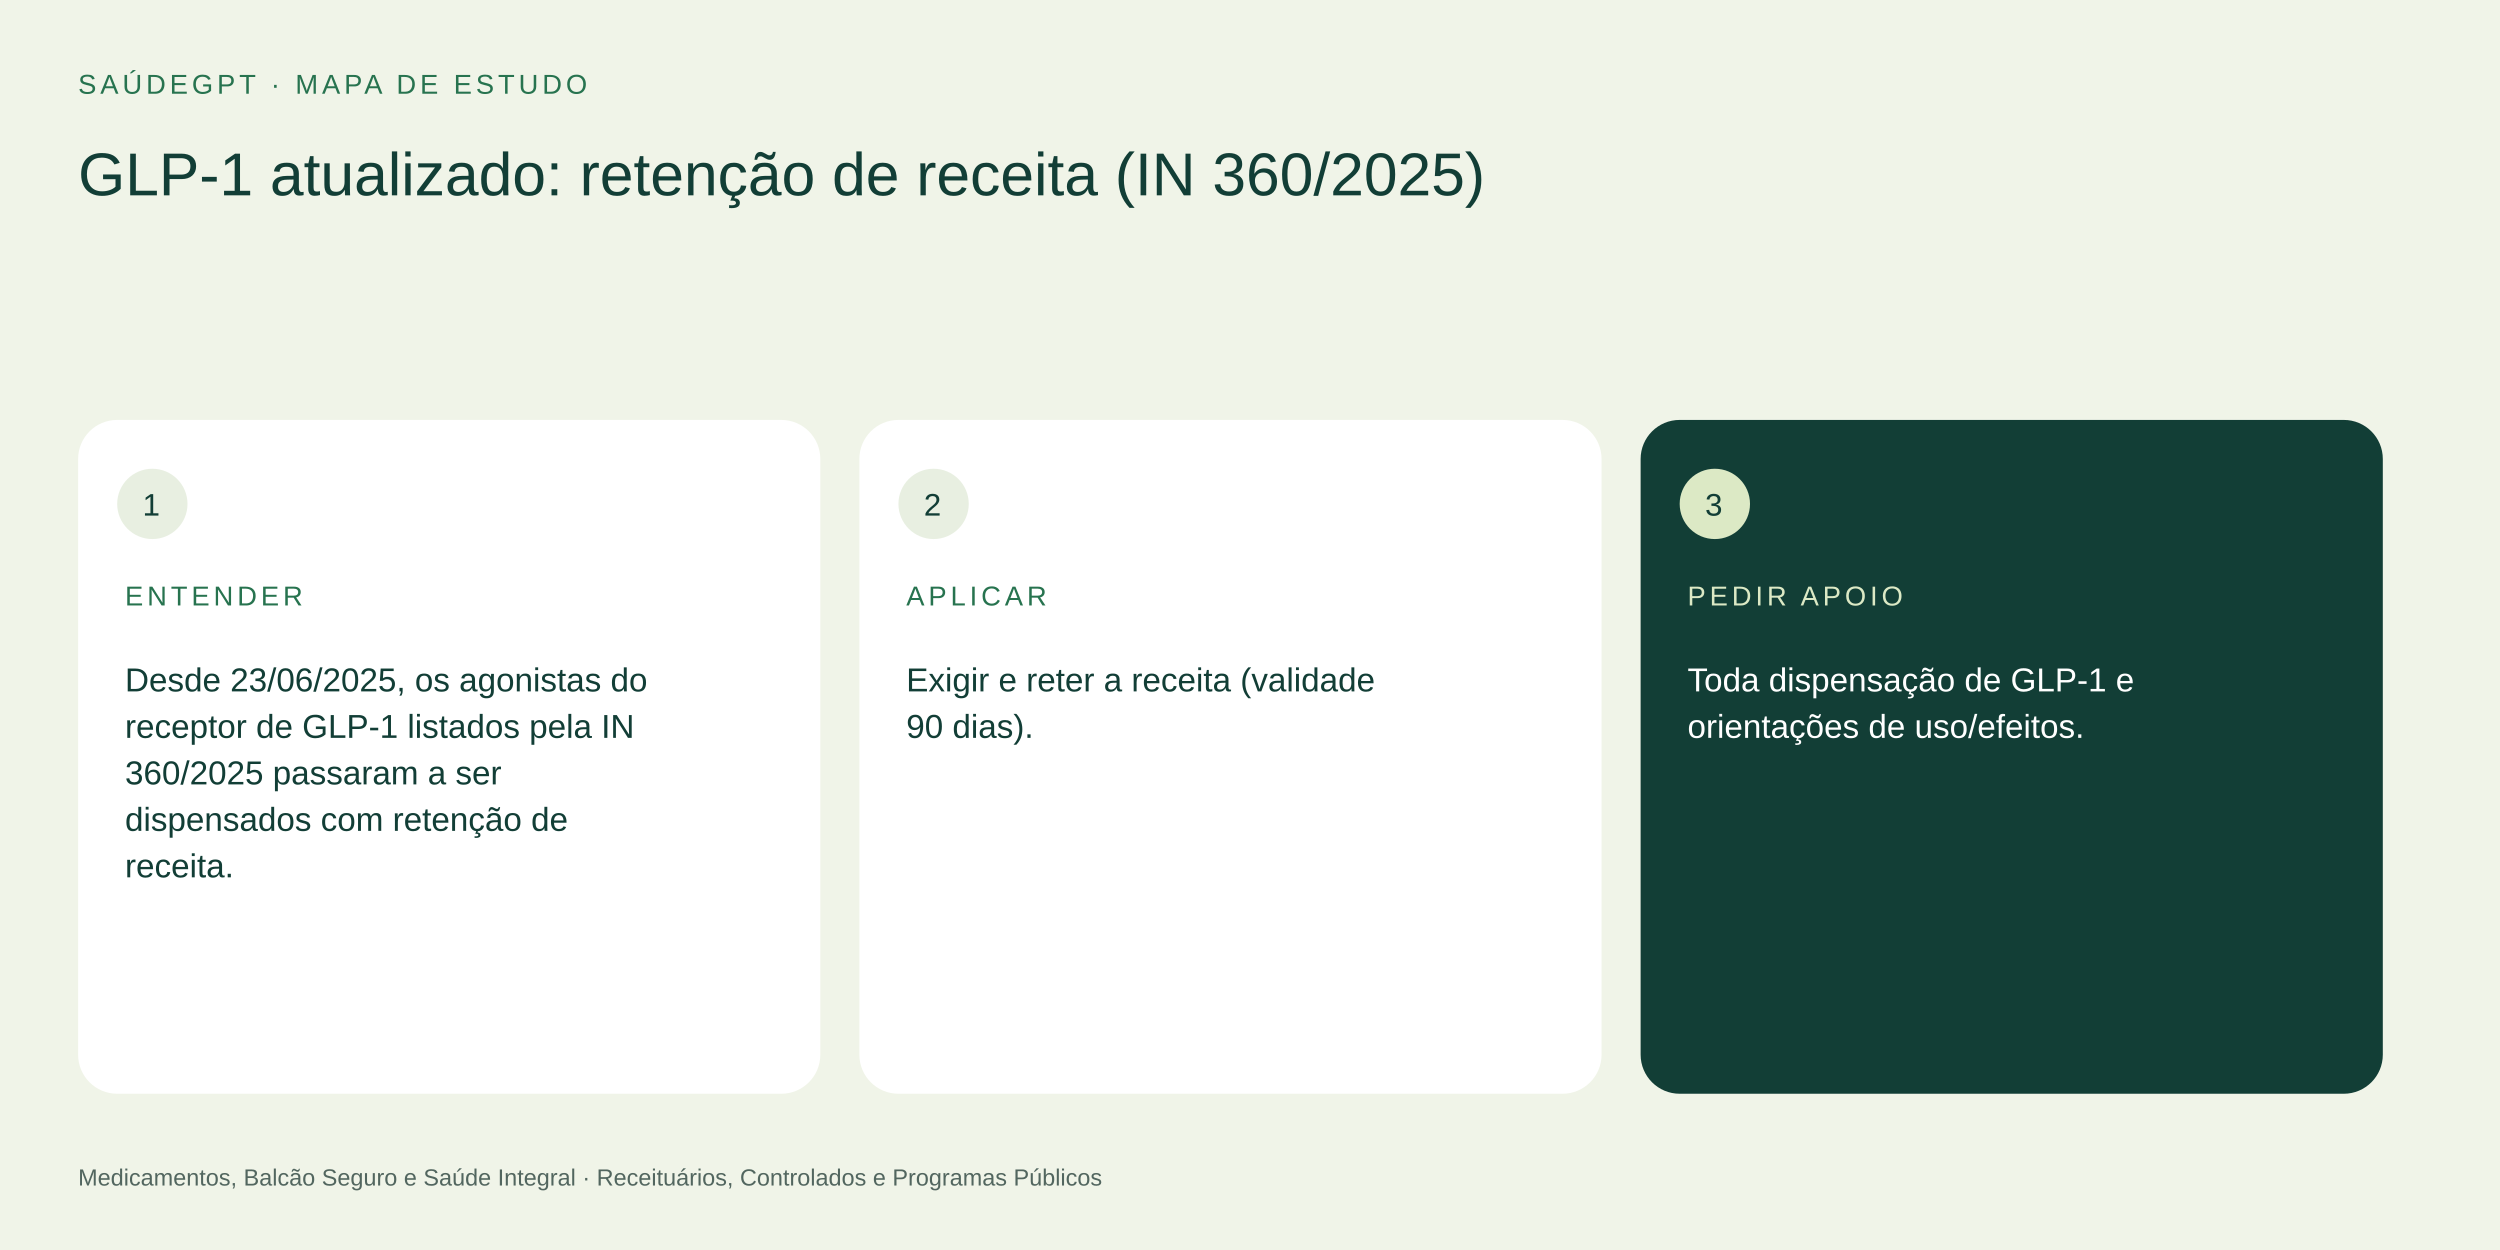
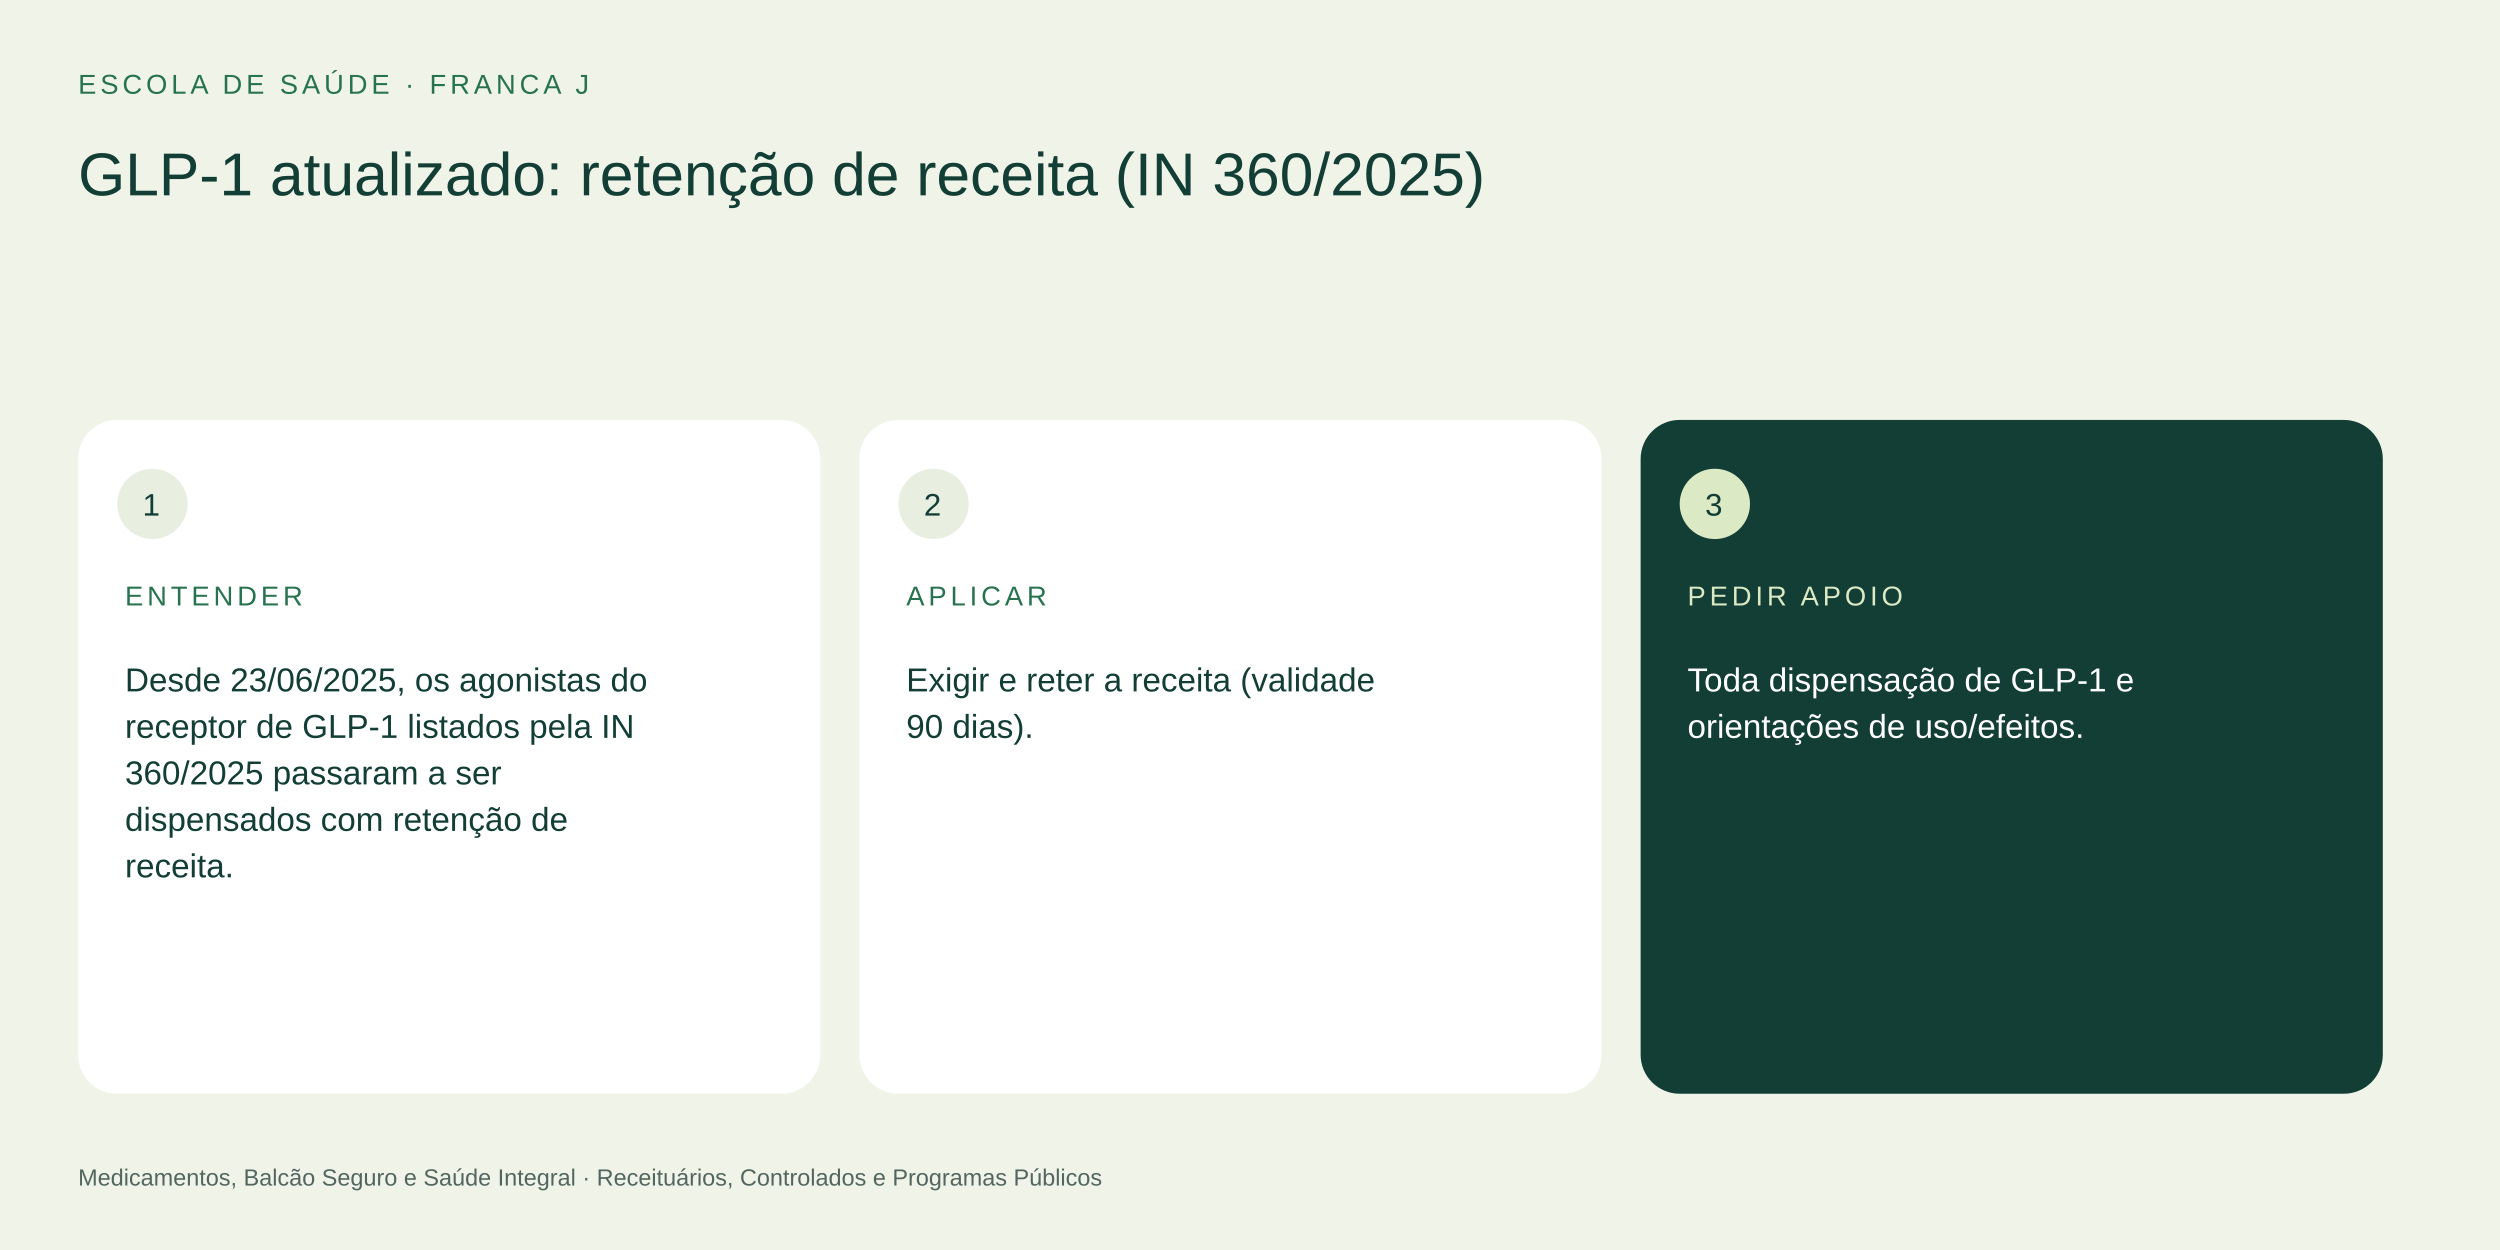
<svg xmlns="http://www.w3.org/2000/svg" width="1280" height="640" viewBox="0 0 1280 640" role="img" aria-label="Mapa de estudo: GLP-1 atualizado: retenção de receita (IN 360/2025)">
  <rect width="1280" height="640" fill="#f0f4e8" />
  <g font-family="Arial, sans-serif">
-     <text x="40" y="48" fill="#27734f" font-size="14" letter-spacing="2">SAÚDEGPT · MAPA DE ESTUDO</text>
+     <text x="40" y="48" fill="#27734f" font-size="14" letter-spacing="2">ESCOLA DE SAÚDE · FRANCA J</text>
    <text x="40" y="100" font-size="31" fill="#123e36">GLP-1 atualizado: retenção de receita (IN 360/2025)</text>
    <rect x="40" y="215" width="380" height="345" rx="20" fill="#ffffff" />
    <circle cx="78" cy="258" r="18" fill="#e8efe1" />
    <text x="73" y="264" font-size="16" fill="#123e36">1</text>
    <text x="64" y="310" font-size="14" letter-spacing="2" fill="#27734f">ENTENDER</text>
    <text x="64" y="354" font-size="17" fill="#123e36">Desde 23/06/2025, os agonistas do</text>
    <text x="64" y="377.8" font-size="17" fill="#123e36">receptor de GLP-1 listados pela IN</text>
    <text x="64" y="401.6" font-size="17" fill="#123e36">360/2025 passaram a ser</text>
    <text x="64" y="425.4" font-size="17" fill="#123e36">dispensados com retenção de</text>
    <text x="64" y="449.2" font-size="17" fill="#123e36">receita.</text>
    <rect x="440" y="215" width="380" height="345" rx="20" fill="#ffffff" />
    <circle cx="478" cy="258" r="18" fill="#e8efe1" />
    <text x="473" y="264" font-size="16" fill="#123e36">2</text>
    <text x="464" y="310" font-size="14" letter-spacing="2" fill="#27734f">APLICAR</text>
    <text x="464" y="354" font-size="17" fill="#123e36">Exigir e reter a receita (validade</text>
    <text x="464" y="377.8" font-size="17" fill="#123e36">90 dias).</text>
    <rect x="840" y="215" width="380" height="345" rx="20" fill="#123e36" />
    <circle cx="878" cy="258" r="18" fill="#dce9c5" />
    <text x="873" y="264" font-size="16" fill="#123e36">3</text>
    <text x="864" y="310" font-size="14" letter-spacing="2" fill="#dce9c5">PEDIR APOIO</text>
    <text x="864" y="354" font-size="17" fill="#ffffff">Toda dispensação de GLP-1 e</text>
    <text x="864" y="377.8" font-size="17" fill="#ffffff">orientações de uso/efeitos.</text>
    <text x="40" y="607" fill="#52665f" font-size="12">Medicamentos, Balcão Seguro e Saúde Integral · Receituários, Controlados e Programas Públicos</text>
  </g>
</svg>
